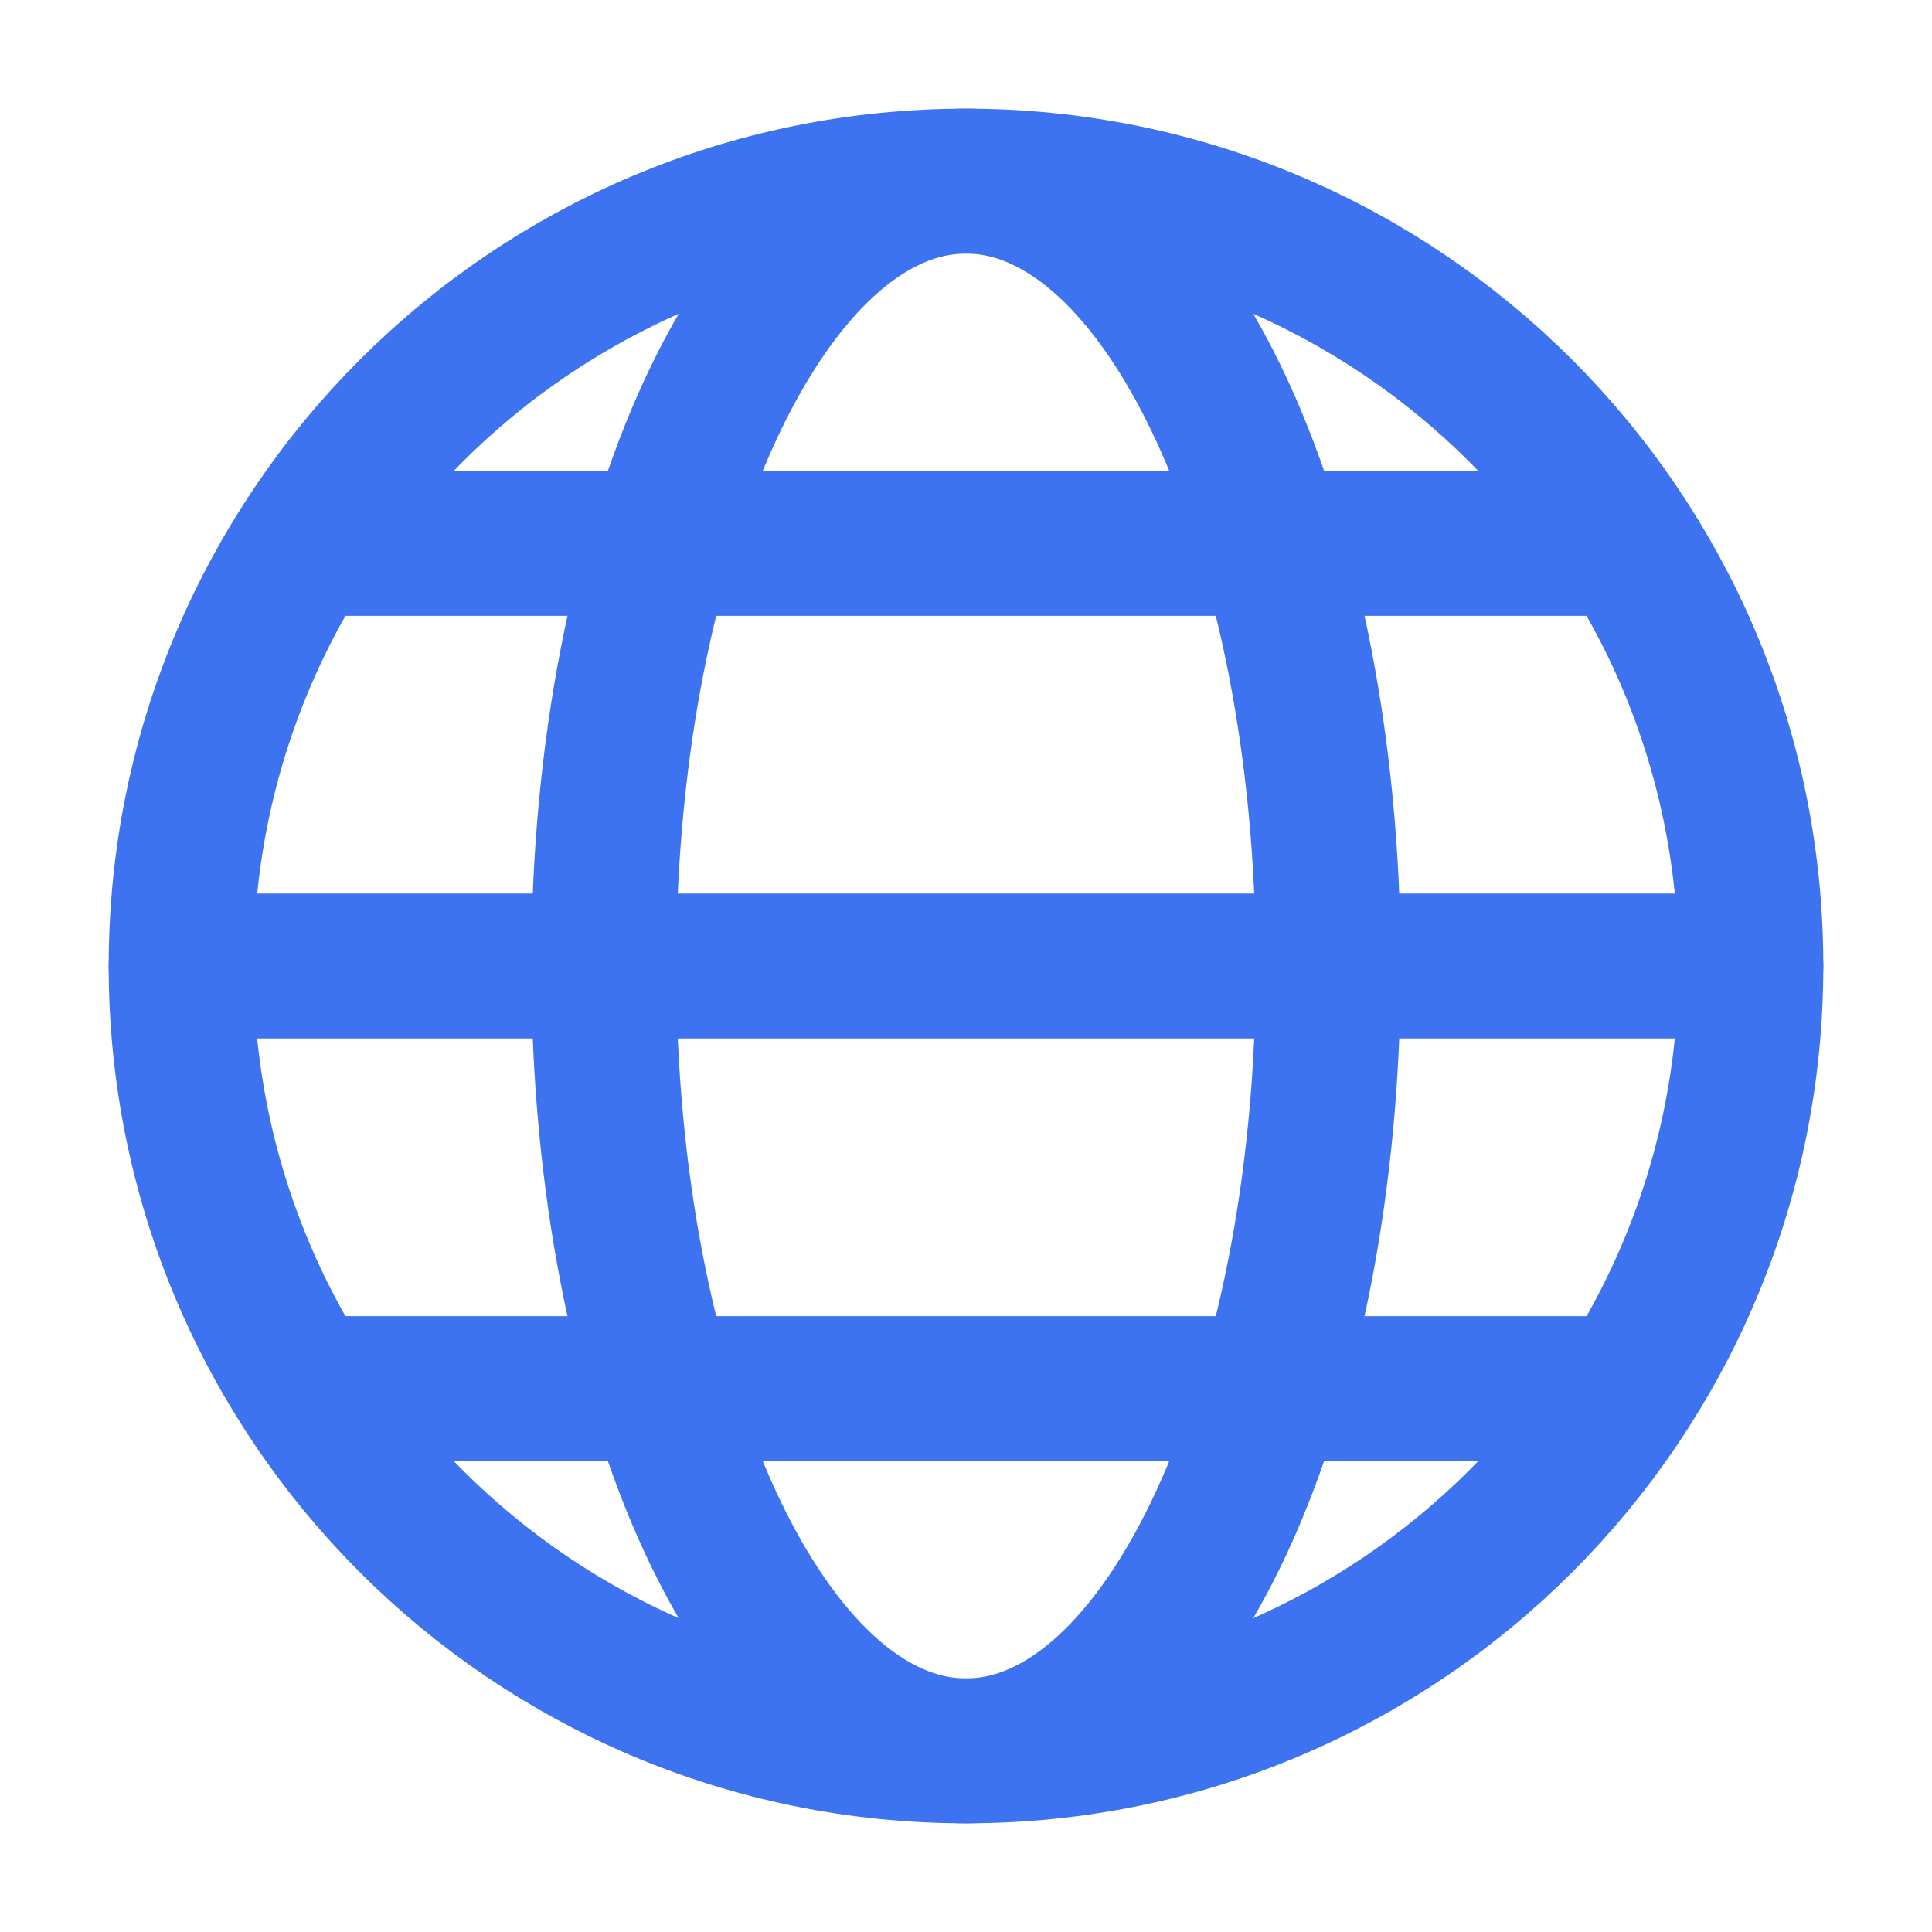
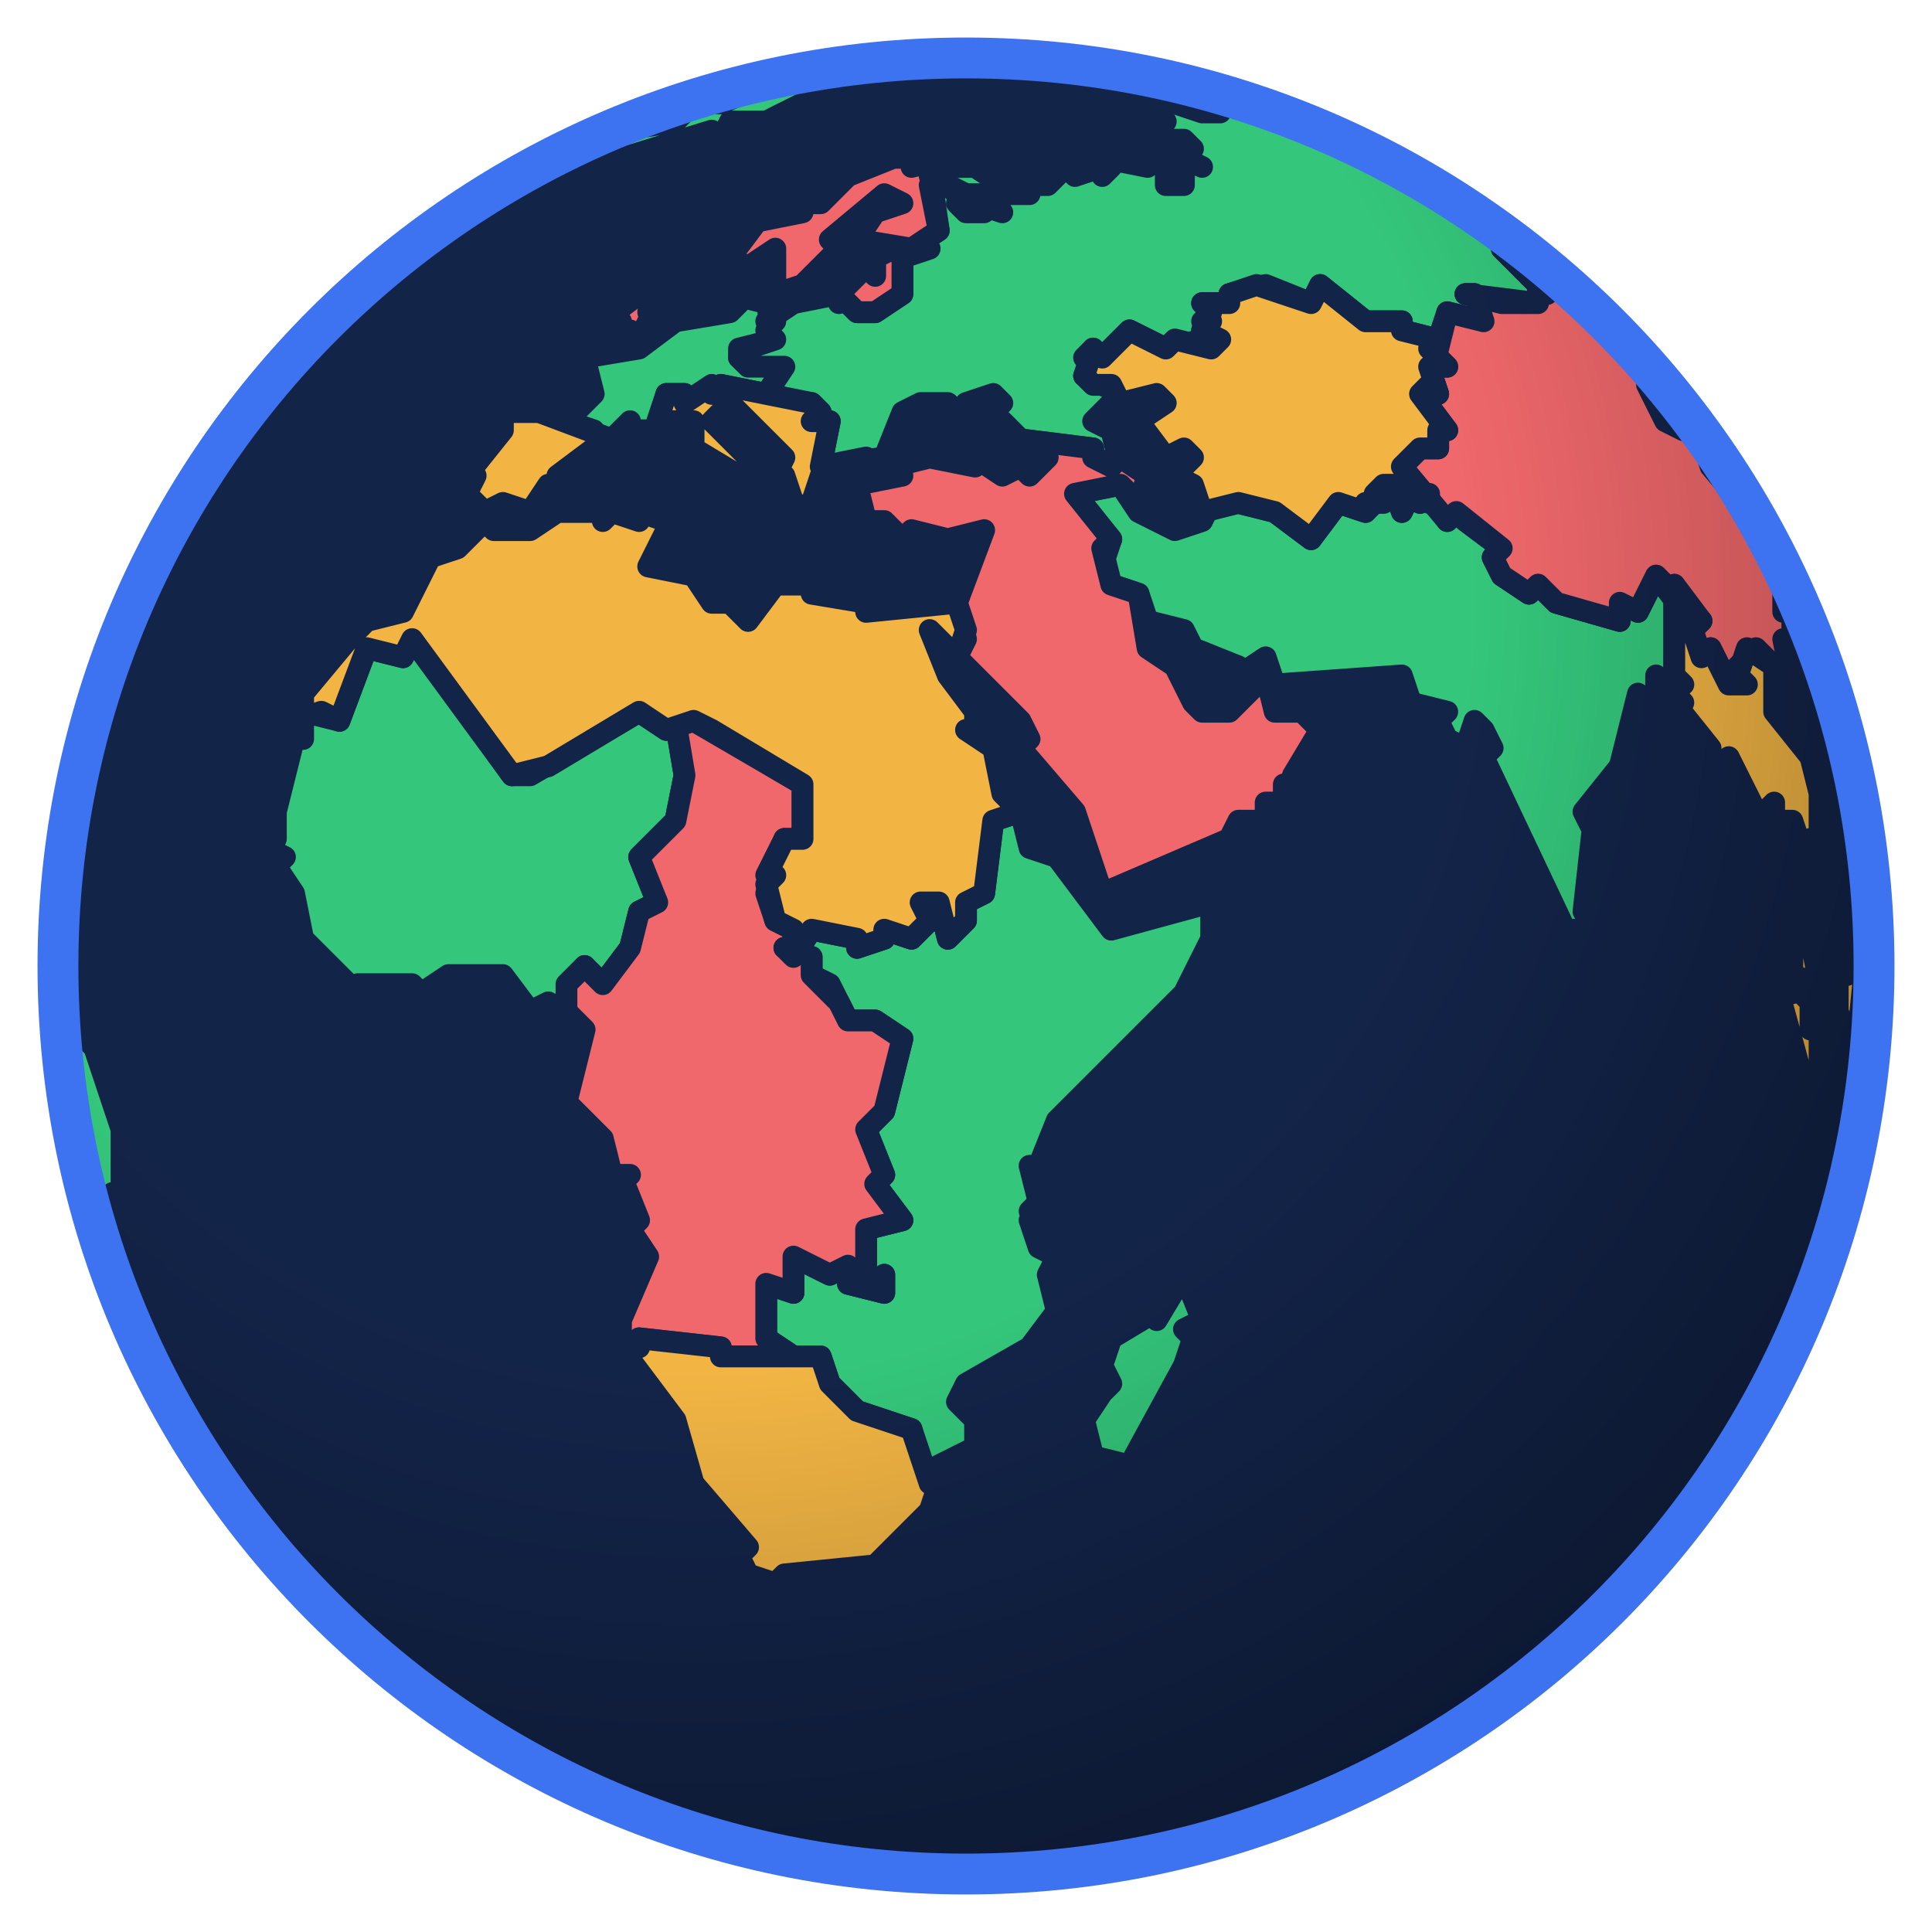
- <svg xmlns="http://www.w3.org/2000/svg" viewBox="0 0 32 32">
-   <g fill="none" stroke="#3d72f0" stroke-width="2.4" stroke-linecap="round">
-     <circle cx="16" cy="16" r="13" />
-     <ellipse cx="16" cy="16" rx="6" ry="13" />
-     <path d="M3 16h26M5.5 9h21M5.5 23h21" />
+ <svg xmlns="http://www.w3.org/2000/svg" viewBox="0 0 100 100">
+   <defs>
+     <radialGradient id="ombre" cx="35%" cy="30%" r="85%">
+       <stop offset=".5" stop-color="#000" stop-opacity="0" />
+       <stop offset="1" stop-color="#000" stop-opacity=".4" />
+     </radialGradient>
+   </defs>
+   <g transform="translate(50 50) scale(0.47)">
+     <path d="M-100,0A100,100 0 1,0 100,0A100,100 0 1,0 -100,0Z" fill="#132449" />
+     <path d="M55,-49L59,-46L58,-45L59,-43L62,-41L63,-42L65,-40L72,-38L72,-40L74,-39L76,-43L79,-39L78,-40L78,-32L79,-31L78,-30L79,-29L76,-32L76,-30L75,-29L74,-30L72,-22L68,-17L69,-15L68,-6L69,-6L68,-4L66,-4L57,-23L58,-24L57,-26L56,-27L55,-24L53,-25L52,-27L53,-28L49,-29L48,-32L34,-31L33,-34L30,-32L30,-33L25,-35L24,-37L20,-38L19,-41L16,-42L15,-44L16,-47L12,-52L17,-53L19,-50L23,-48L26,-49L27,-51L30,-51L34,-50L38,-47L41,-51L44,-50L47,-53L48,-50L49,-52L50,-51L51,-52L53,-49L54,-50ZM72,-3L72,-1L71,-1L70,-4L70,-7L71,-7Z" fill="#34C77B" stroke="#132449" stroke-width="2.4" stroke-linejoin="round" />
+     <path d="M-99,-11L-100,-9L-100,4L-99,6L-99,3L-98,8L-98,7L-96,9L-93,18L-93,26L-94,25L-94,27L-92,31L-90,43L-86,51L-94,35L-98,22L-100,8L-100,-9Z" fill="#34C77B" stroke="#132449" stroke-width="2.4" stroke-linejoin="round" />
+     <path d="M-21,98L-22,97L-18,98L-18,97L-13,98L-13,97L-12,98L-1,98L-2,97L0,97L-1,97L0,98L3,98L3,97L10,97L9,96L16,96L21,96L15,98L18,98L38,93L38,92L38,93L21,98L8,100L-10,100Z" fill="#34C77B" stroke="#132449" stroke-width="2.4" stroke-linejoin="round" />
+     <path d="M-7,28L-10,24L-9,23L-11,18L-9,16L-7,8L-10,6L-13,6L-15,2L-17,1L-17,-1L-19,-1L-17,-4L-12,-3L-12,-2L-9,-3L-9,-4L-6,-3L-4,-5L-5,-7L-3,-7L-2,-3L0,-5L0,-7L2,-8L3,-16L6,-17L7,-13L10,-12L16,-4L27,-7L27,-3L24,3L10,17L8,22L7,22L8,26L7,27L8,28L7,28L8,31L10,32L9,34L10,38L7,42L0,46L-1,48L1,50L1,53L-3,55L-4,56L-3,57L-5,56L-6,51L-12,49L-15,46L-16,43L-19,43L-22,41L-22,35L-19,36L-19,32L-15,34L-13,33L-13,35L-9,36L-9,34L-9,35L-11,34L-11,29ZM15,47L16,46L15,44L16,41L21,38L21,39L24,34L26,39L24,40L25,41L24,44L18,55L14,54L13,50Z" fill="#34C77B" stroke="#132449" stroke-width="2.4" stroke-linejoin="round" />
+     <path d="M-33,-63L-34,-59L-37,-59L-37,-60L-39,-58L-41,-58L-41,-59L-44,-60L-41,-63L-42,-67L-36,-68L-32,-71L-26,-72L-25,-73L-26,-74L-22,-73L-21,-69L-25,-68L-25,-67L-20,-66L-22,-63L-27,-64L-31,-62L-31,-63Z" fill="#34C77B" stroke="#132449" stroke-width="2.4" stroke-linejoin="round" />
+     <path d="M-53,1L-57,1L-60,3L-61,2L-67,2L-67,3L-73,-3L-74,-8L-76,-11L-75,-12L-77,-13L-76,-14L-76,-17L-77,-17L-76,-17L-74,-25L-73,-25L-73,-28L-74,-27L-73,-28L-69,-27L-66,-35L-62,-34L-61,-36L-60,-35L-50,-21L-48,-21L-36,-28L-33,-26L-32,-27L-31,-21L-32,-16L-36,-12L-34,-7L-36,-6L-37,-2L-40,2L-42,0L-45,5L-46,4L-48,5L-51,1Z" fill="#34C77B" stroke="#132449" stroke-width="2.4" stroke-linejoin="round" />
+     <path d="M55,-84L67,-74L64,-77L59,-79L64,-74L64,-75L64,-74L63,-75L63,-73L55,-74L56,-74L57,-71L53,-72L52,-69L48,-70L48,-71L44,-71L39,-75L38,-73L33,-75L29,-74L29,-73L26,-73L27,-72L26,-70L28,-69L27,-68L26,-69L22,-68L18,-70L15,-67L14,-68L13,-67L14,-66L13,-65L17,-63L14,-60L16,-59L17,-55L14,-56L14,-57L6,-58L4,-60L2,-60L4,-62L3,-63L0,-62L2,-60L-1,-60L-1,-59L-3,-61L-1,-61L-2,-62L-5,-62L-7,-61L-9,-56L-16,-55L-15,-60L-17,-60L-16,-61L-17,-62L-21,-62L-22,-63L-20,-66L-24,-66L-25,-67L-24,-68L-21,-69L-22,-70L-21,-71L-22,-71L-19,-73L-14,-74L-14,-73L-14,-74L-12,-72L-10,-72L-7,-74L-7,-78L-4,-79L-5,-80L-6,-79L-3,-81L-4,-88L1,-88L4,-86L4,-85L-1,-85L-2,-86L0,-85L-1,-84L0,-83L2,-83L1,-84L4,-83L3,-84L4,-85L7,-85L5,-87L8,-87L7,-86L9,-86L11,-88L12,-87L15,-88L15,-87L16,-88L15,-89L20,-88L17,-91L19,-91L24,-86L22,-87L22,-86L24,-86L24,-88L23,-88L24,-89L26,-88L19,-91L21,-90L22,-91L20,-91L24,-91L25,-90L20,-92L22,-93L20,-94L21,-94L20,-94L21,-95L20,-96L26,-94L28,-94L27,-94L28,-95L33,-94L28,-96L35,-94Z" fill="#34C77B" stroke="#132449" stroke-width="2.4" stroke-linejoin="round" />
+     <path d="M-41,-88L-45,-87L-49,-84L-44,-89L-42,-89L-38,-92L-32,-93L-30,-95L-27,-95L-20,-98L-14,-98L-10,-98L-13,-97L-11,-97L-13,-97L-11,-97L-12,-96L-16,-96L-22,-93L-26,-93L-27,-91L-28,-92Z" fill="#34C77B" stroke="#132449" stroke-width="2.4" stroke-linejoin="round" />
+     <path d="M-37,23L-39,23L-40,19L-44,15L-42,7L-44,5L-44,2L-42,0L-40,2L-37,-2L-36,-6L-34,-7L-36,-12L-32,-16L-31,-21L-32,-27L-30,-27L-18,-20L-18,-14L-20,-14L-22,-8L-21,-5L-19,-4L-19,-2L-20,-2L-17,-1L-17,1L-14,4L-13,6L-10,6L-7,8L-9,16L-11,18L-9,23L-10,24L-7,28L-11,29L-11,34L-10,35L-9,34L-9,36L-13,35L-13,33L-15,34L-19,32L-19,36L-22,35L-22,41L-19,43L-27,43L-27,42L-36,41L-36,42L-38,42L-38,39L-35,32L-37,29L-36,28L-38,23Z" fill="#F0686B" stroke="#132449" stroke-width="2.4" stroke-linejoin="round" />
+     <path d="M-13,-75L-11,-77L-10,-76L-10,-78L-8,-79L-7,-78L-7,-74L-10,-72L-12,-72L-14,-74ZM-21,-78L-21,-79L-24,-77L-26,-78L-23,-82L-18,-83L-19,-83L-18,-84L-16,-84L-13,-87L-8,-89L-5,-89L-6,-88L-2,-89L-4,-87L-3,-86L-4,-86L-3,-81L-6,-79L-12,-80L-10,-83L-7,-84L-9,-85L-15,-80L-14,-79L-18,-75L-21,-74ZM-38,-75L-41,-72L-44,-71L-42,-73L-41,-75L-40,-74L-40,-75L-38,-76ZM-38,-71L-40,-71L-36,-74L-37,-75L-35,-77L-36,-77L-33,-79L-34,-78L-32,-78L-32,-77L-35,-76L-34,-76L-34,-72L-35,-72L-33,-72L-33,-71L-35,-71L-36,-69L-37,-70L-42,-69ZM-30,-87L-33,-85L-37,-85L-36,-87L-34,-88L-35,-87Z" fill="#F0686B" stroke="#132449" stroke-width="2.4" stroke-linejoin="round" />
+     <path d="M30,-16L29,-14L15,-8L12,-17L6,-24L7,-25L6,-27L-1,-34L0,-36L-1,-40L2,-48L-2,-47L-6,-48L-7,-47L-9,-49L-11,-49L-10,-49L-11,-49L-12,-53L-7,-54L-8,-55L-4,-56L1,-55L1,-56L4,-54L6,-55L7,-54L9,-56L6,-58L14,-57L14,-56L16,-55L17,-56L20,-54L19,-51L17,-53L12,-52L16,-47L15,-46L16,-42L19,-41L20,-35L23,-33L25,-29L25,-32L26,-31L25,-29L26,-28L29,-28L33,-32L34,-28L37,-28L39,-26L36,-21L37,-20L35,-20L35,-18L33,-18L33,-16Z" fill="#F0686B" stroke="#132449" stroke-width="2.4" stroke-linejoin="round" />
+     <path d="M70,-72L75,-67L80,-59L82,-58L82,-56L82,-57L83,-56L81,-59L75,-64L77,-60L79,-59L79,-60L81,-58L82,-55L87,-49L90,-42L90,-39L91,-39L91,-35L90,-36L91,-31L87,-35L85,-33L86,-31L84,-31L82,-35L81,-34L80,-37L81,-38L76,-43L74,-39L72,-40L72,-38L65,-40L63,-42L62,-41L59,-43L58,-45L59,-46L54,-50L53,-49L48,-55L50,-57L52,-57L52,-59L53,-59L50,-63L51,-64L52,-63L51,-66L53,-66L51,-68L52,-68L53,-72L57,-71L56,-74L55,-74L59,-73L63,-73L63,-75L64,-74L59,-79L64,-77Z" fill="#F0686B" stroke="#132449" stroke-width="2.4" stroke-linejoin="round" />
+     <path d="M-16,-55L-11,-56L-11,-55L-16,-54L-17,-51L-15,-51L-15,-50L-16,-49L-17,-50L-16,-48L-18,-49L-18,-48L-19,-51L-16,-50L-19,-51L-20,-54L-21,-54L-20,-56L-26,-62L-28,-60L-22,-54L-24,-54L-24,-52L-26,-51L-25,-54L-30,-57L-30,-60L-34,-60L-33,-63L-31,-63L-31,-62L-28,-64L-28,-63L-27,-64L-17,-62L-16,-61L-17,-60L-15,-60ZM-51,-59L-51,-61L-47,-61L-39,-58L-39,-57L-41,-57L-45,-54L-44,-53L-46,-53L-48,-50L-51,-51L-53,-50L-55,-52L-54,-54L-55,-54Z" fill="#F2B544" stroke="#132449" stroke-width="2.4" stroke-linejoin="round" />
+     <path d="M96,0L97,1L98,-3L98,-10L99,-9L99,0L98,10L96,5ZM91,3L91,2L93,4L93,7L94,7L94,15L94,14L93,15L92,12L89,1L86,-2L88,-3ZM92,-13L91,-16L89,-16L89,-18L88,-17L89,-10L93,-3L94,2L91,1L91,-3L89,-8L88,-8L87,-17L84,-23L84,-20L84,-21L83,-20L82,-21L82,-24L78,-29L79,-29L78,-30L79,-31L78,-32L78,-40L79,-39L78,-42L81,-38L80,-37L81,-34L82,-35L84,-31L86,-31L85,-32L86,-35L89,-33L89,-28L93,-23L94,-19L94,-14L93,-14L94,-12L93,-10L93,-13Z" fill="#F2B544" stroke="#132449" stroke-width="2.4" stroke-linejoin="round" />
+     <path d="M-4,57L-3,57L-4,60L-10,66L-20,67L-21,68L-24,67L-25,65L-24,64L-30,57L-32,50L-38,42L-36,42L-36,41L-27,42L-27,43L-16,43L-15,46L-12,49L-6,51Z" fill="#F2B544" stroke="#132449" stroke-width="2.4" stroke-linejoin="round" />
+     <path d="M-73,-28L-73,-30L-68,-36L-66,-38L-62,-39L-59,-45L-56,-46L-52,-50L-53,-49L-52,-48L-48,-48L-45,-50L-40,-50L-40,-49L-39,-50L-36,-49L-36,-50L-33,-49L-32,-50L-35,-44L-30,-43L-28,-40L-26,-40L-24,-38L-21,-42L-17,-42L-17,-41L-11,-40L-11,-39L-1,-40L0,-37L-1,-34L-4,-37L-2,-32L1,-28L1,-26L0,-26L3,-24L4,-19L6,-17L3,-16L2,-8L0,-7L0,-5L-2,-3L-3,-7L-5,-7L-4,-5L-6,-3L-9,-4L-9,-3L-12,-2L-12,-3L-17,-4L-19,-1L-20,-2L-19,-2L-19,-4L-21,-5L-22,-9L-21,-10L-22,-10L-20,-14L-18,-14L-18,-20L-28,-26L-30,-27L-33,-26L-36,-28L-46,-22L-50,-21L-61,-36L-62,-34L-66,-35L-69,-27L-71,-28L-74,-27Z" fill="#F2B544" stroke="#132449" stroke-width="2.4" stroke-linejoin="round" />
+     <path d="M48,-55L51,-51L51,-52L50,-51L49,-52L48,-50L47,-53L46,-53L45,-52L46,-51L44,-51L44,-50L41,-51L38,-47L34,-50L30,-51L26,-50L25,-53L23,-54L25,-56L24,-57L22,-56L19,-60L22,-62L21,-63L17,-62L16,-64L14,-64L13,-65L14,-68L15,-67L18,-70L22,-68L23,-69L27,-68L28,-69L26,-70L27,-71L26,-71L27,-72L26,-73L29,-73L29,-74L32,-75L38,-73L39,-75L44,-71L48,-71L48,-70L52,-69L51,-68L53,-66L51,-66L52,-63L51,-64L50,-63L53,-59L52,-59L52,-57L50,-57Z" fill="#F2B544" stroke="#132449" stroke-width="2.4" stroke-linejoin="round" />
+     <path d="M-100,0A100,100 0 1,0 100,0A100,100 0 1,0 -100,0Z" fill="url(#ombre)" />
+     <path d="M-100,0A100,100 0 1,0 100,0A100,100 0 1,0 -100,0Z" fill="none" stroke="#3D72F0" stroke-width="4.5" />
  </g>
</svg>
